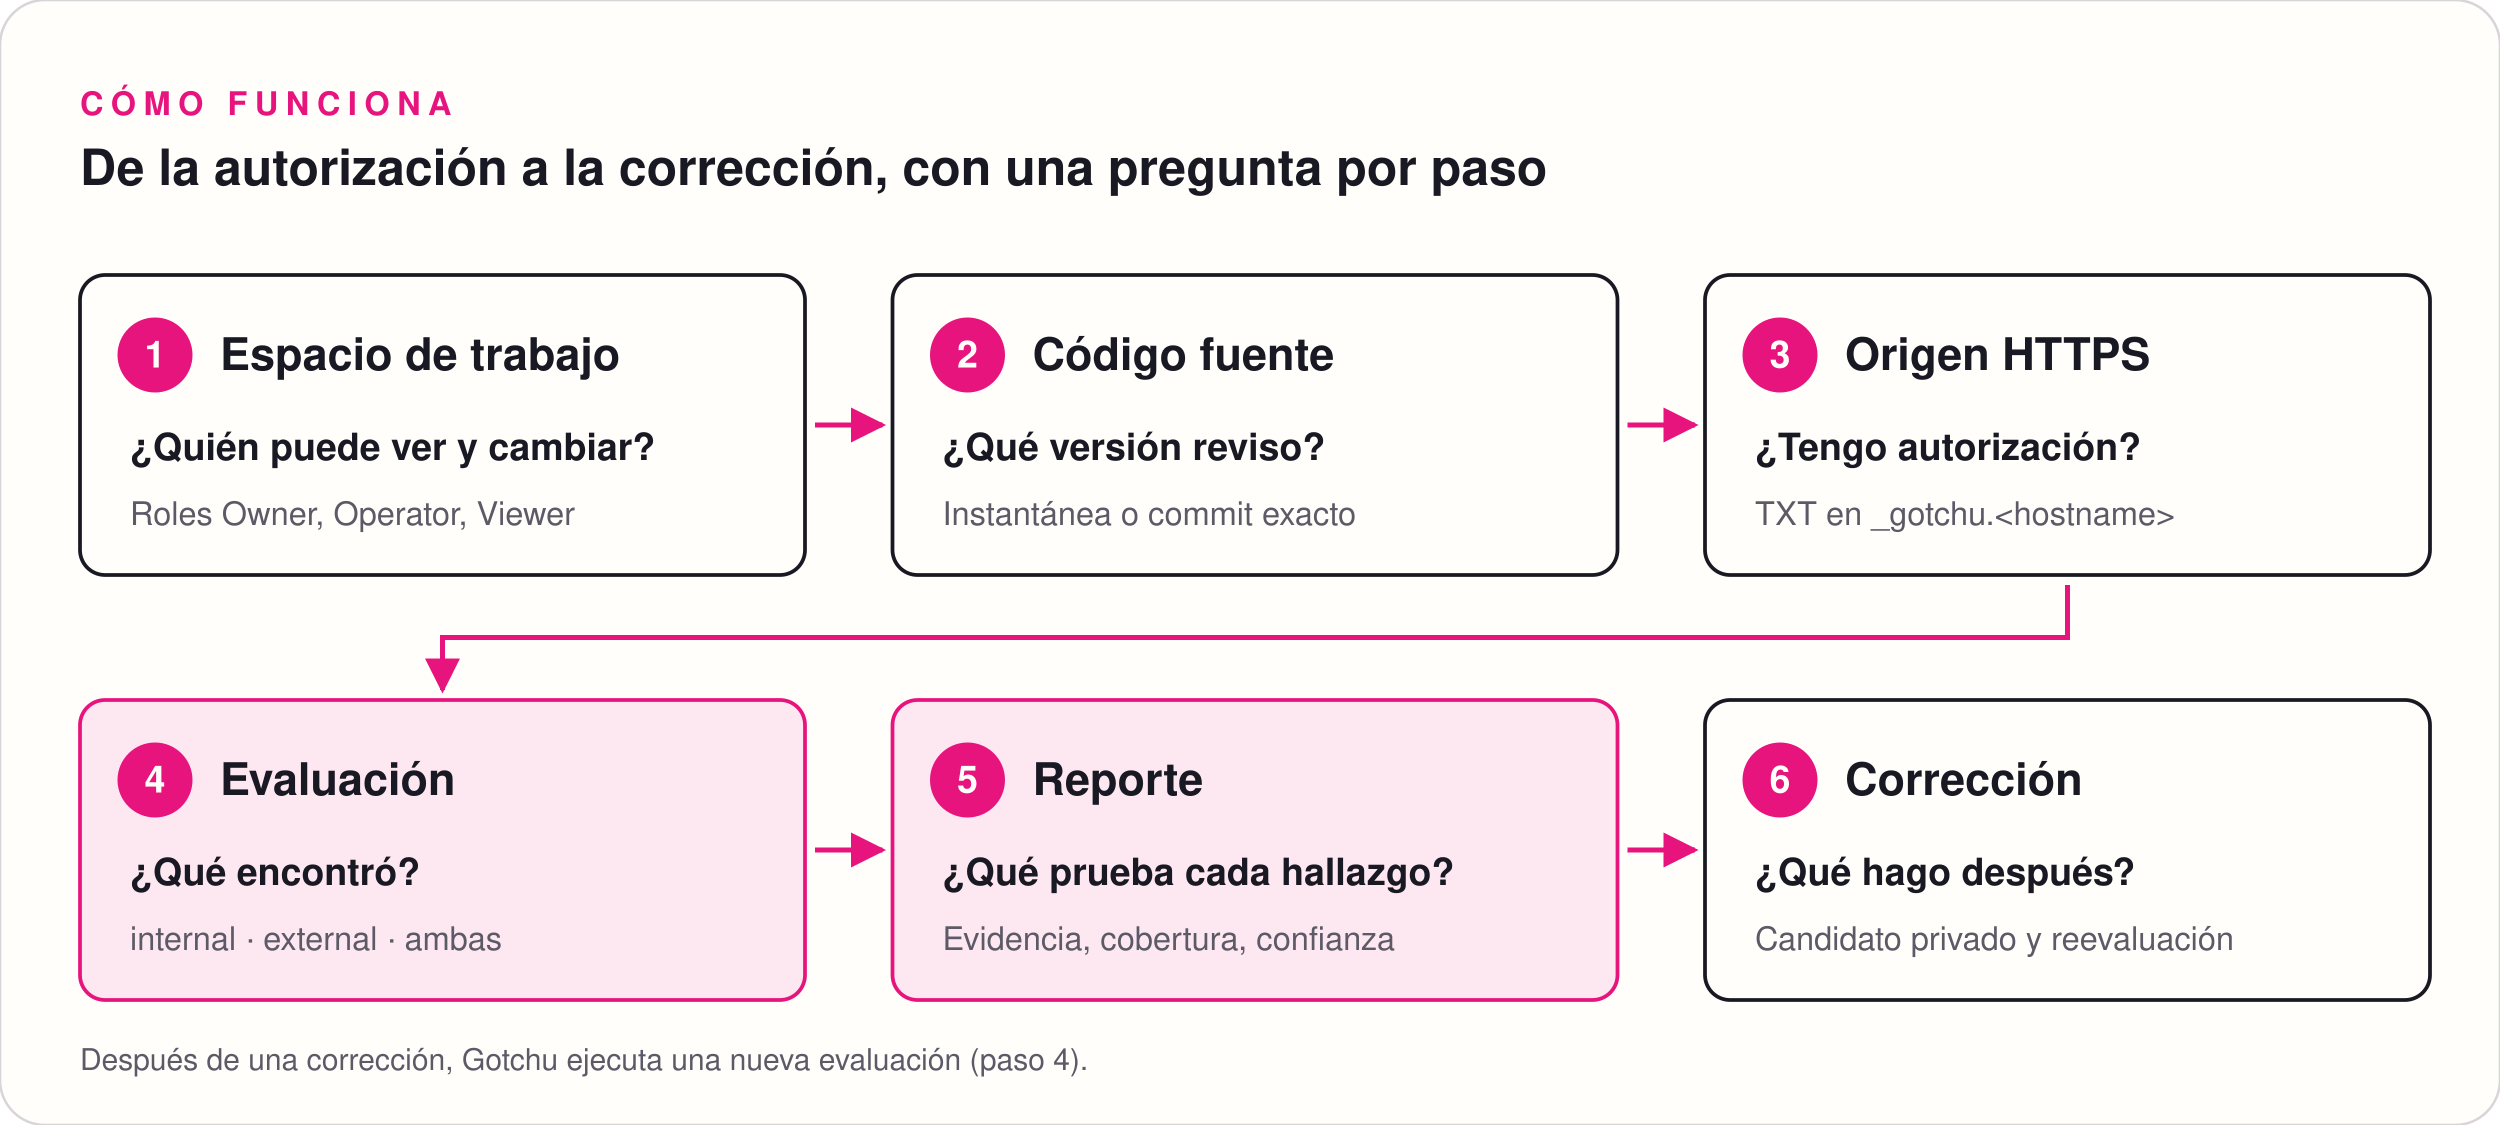
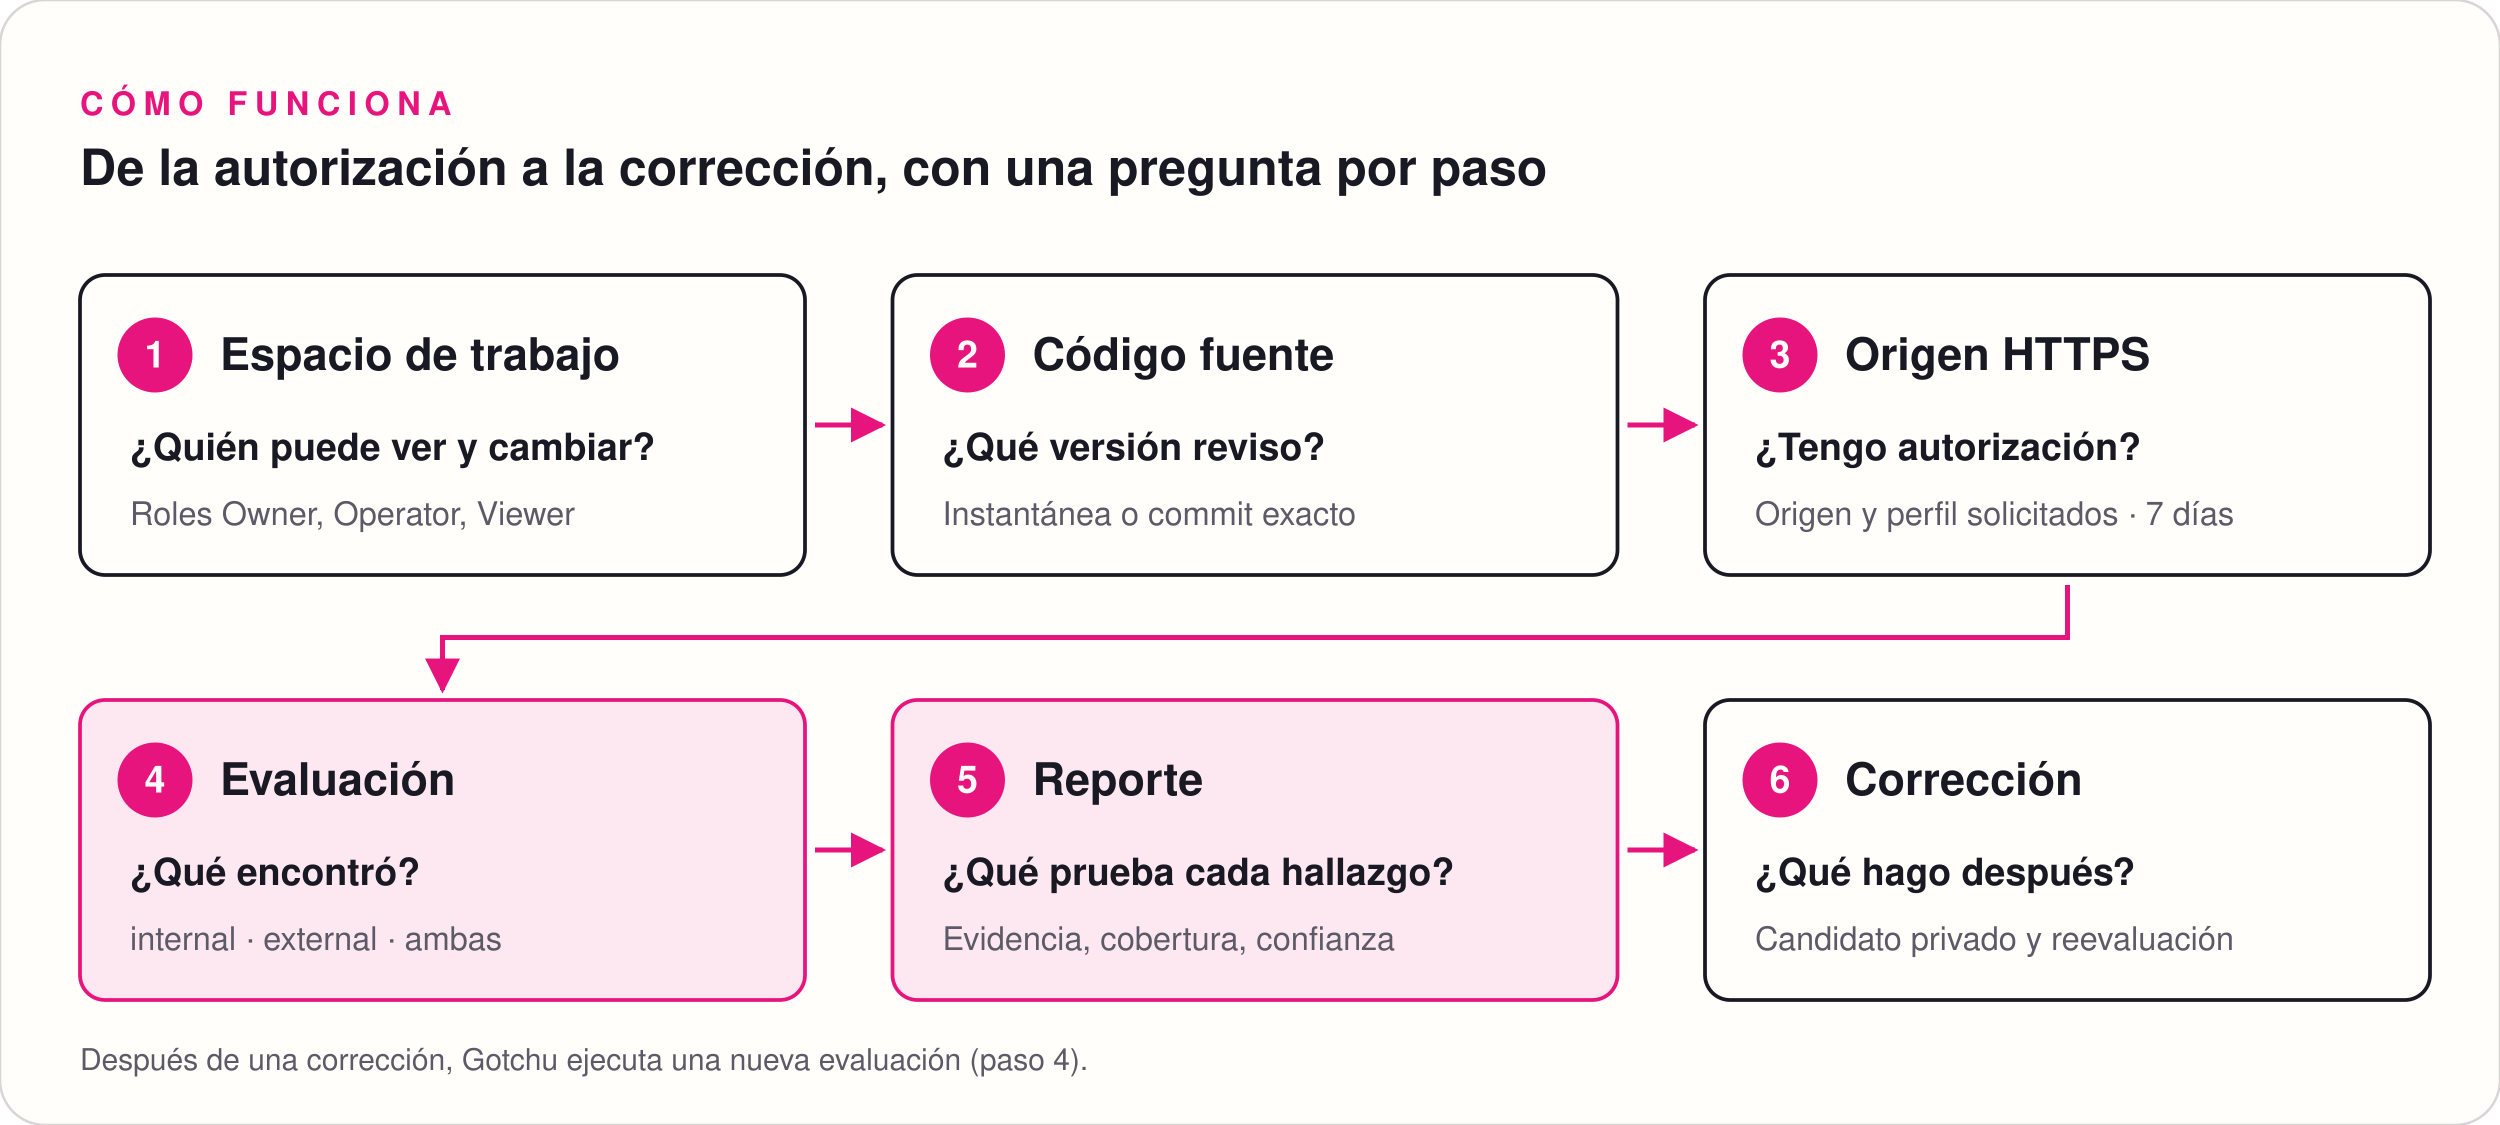
<svg xmlns="http://www.w3.org/2000/svg" width="1000" height="450" viewBox="0 0 1000 450" role="img" aria-label="Flujo de Gotchu en seis pasos">
  <defs>
    <marker id="a" viewBox="0 0 10 10" refX="9" refY="5" markerWidth="7" markerHeight="7" orient="auto">
      <path d="M0 0L10 5L0 10z" fill="#e7147d" />
    </marker>
  </defs>
  <rect width="1000" height="450" rx="18" fill="#fffefa" stroke="#d9d4d8" />
  <text x="32" y="46" font-family="Saira, 'Segoe UI', Helvetica, Arial, sans-serif" font-size="13" font-weight="700" fill="#e7147d" text-anchor="start" letter-spacing="3">CÓMO FUNCIONA</text>
  <text x="32" y="74" font-family="Saira, 'Segoe UI', Helvetica, Arial, sans-serif" font-size="20" font-weight="700" fill="#191923" text-anchor="start" letter-spacing="0">De la autorización a la corrección, con una pregunta por paso</text>
  <rect x="32" y="110" width="290" height="120" rx="10" fill="#fffefa" stroke="#191923" stroke-width="1.5" />
  <circle cx="62" cy="142" r="15" fill="#e7147d" />
  <text x="62" y="147" font-family="Saira, 'Segoe UI', Helvetica, Arial, sans-serif" font-size="15" font-weight="700" fill="#fffefa" text-anchor="middle" letter-spacing="0">1</text>
  <text x="88" y="148" font-family="Saira, 'Segoe UI', Helvetica, Arial, sans-serif" font-size="18" font-weight="700" fill="#191923" text-anchor="start" letter-spacing="0">Espacio de trabajo</text>
  <text x="52" y="184" font-family="Saira, 'Segoe UI', Helvetica, Arial, sans-serif" font-size="15" font-weight="600" fill="#191923" text-anchor="start" letter-spacing="0">¿Quién puede ver y cambiar?</text>
  <text x="52" y="210" font-family="Saira, 'Segoe UI', Helvetica, Arial, sans-serif" font-size="13" font-weight="400" fill="#5b5a66" text-anchor="start" letter-spacing="0">Roles Owner, Operator, Viewer</text>
  <path d="M326 170.0L353 170.0" stroke="#e7147d" stroke-width="2" fill="none" marker-end="url(#a)" />
  <rect x="357" y="110" width="290" height="120" rx="10" fill="#fffefa" stroke="#191923" stroke-width="1.5" />
  <circle cx="387" cy="142" r="15" fill="#e7147d" />
  <text x="387" y="147" font-family="Saira, 'Segoe UI', Helvetica, Arial, sans-serif" font-size="15" font-weight="700" fill="#fffefa" text-anchor="middle" letter-spacing="0">2</text>
  <text x="413" y="148" font-family="Saira, 'Segoe UI', Helvetica, Arial, sans-serif" font-size="18" font-weight="700" fill="#191923" text-anchor="start" letter-spacing="0">Código fuente</text>
  <text x="377" y="184" font-family="Saira, 'Segoe UI', Helvetica, Arial, sans-serif" font-size="15" font-weight="600" fill="#191923" text-anchor="start" letter-spacing="0">¿Qué versión reviso?</text>
  <text x="377" y="210" font-family="Saira, 'Segoe UI', Helvetica, Arial, sans-serif" font-size="13" font-weight="400" fill="#5b5a66" text-anchor="start" letter-spacing="0">Instantánea o commit exacto</text>
  <path d="M651 170.0L678 170.0" stroke="#e7147d" stroke-width="2" fill="none" marker-end="url(#a)" />
  <rect x="682" y="110" width="290" height="120" rx="10" fill="#fffefa" stroke="#191923" stroke-width="1.5" />
  <circle cx="712" cy="142" r="15" fill="#e7147d" />
  <text x="712" y="147" font-family="Saira, 'Segoe UI', Helvetica, Arial, sans-serif" font-size="15" font-weight="700" fill="#fffefa" text-anchor="middle" letter-spacing="0">3</text>
  <text x="738" y="148" font-family="Saira, 'Segoe UI', Helvetica, Arial, sans-serif" font-size="18" font-weight="700" fill="#191923" text-anchor="start" letter-spacing="0">Origen HTTPS</text>
  <text x="702" y="184" font-family="Saira, 'Segoe UI', Helvetica, Arial, sans-serif" font-size="15" font-weight="600" fill="#191923" text-anchor="start" letter-spacing="0">¿Tengo autorización?</text>
-   <text x="702" y="210" font-family="Saira, 'Segoe UI', Helvetica, Arial, sans-serif" font-size="13" font-weight="400" fill="#5b5a66" text-anchor="start" letter-spacing="0">TXT en _gotchu.&lt;hostname&gt;</text>
+   <text x="702" y="210" font-family="Saira, 'Segoe UI', Helvetica, Arial, sans-serif" font-size="13" font-weight="400" fill="#5b5a66" text-anchor="start" letter-spacing="0">Origen y perfil solicitados · 7 días</text>
  <rect x="32" y="280" width="290" height="120" rx="10" fill="#fde7f1" stroke="#e7147d" stroke-width="1.5" />
  <circle cx="62" cy="312" r="15" fill="#e7147d" />
  <text x="62" y="317" font-family="Saira, 'Segoe UI', Helvetica, Arial, sans-serif" font-size="15" font-weight="700" fill="#fffefa" text-anchor="middle" letter-spacing="0">4</text>
  <text x="88" y="318" font-family="Saira, 'Segoe UI', Helvetica, Arial, sans-serif" font-size="18" font-weight="700" fill="#191923" text-anchor="start" letter-spacing="0">Evaluación</text>
  <text x="52" y="354" font-family="Saira, 'Segoe UI', Helvetica, Arial, sans-serif" font-size="15" font-weight="600" fill="#191923" text-anchor="start" letter-spacing="0">¿Qué encontró?</text>
  <text x="52" y="380" font-family="Saira, 'Segoe UI', Helvetica, Arial, sans-serif" font-size="13" font-weight="400" fill="#5b5a66" text-anchor="start" letter-spacing="0">internal · external · ambas</text>
  <path d="M326 340.0L353 340.0" stroke="#e7147d" stroke-width="2" fill="none" marker-end="url(#a)" />
  <rect x="357" y="280" width="290" height="120" rx="10" fill="#fde7f1" stroke="#e7147d" stroke-width="1.5" />
  <circle cx="387" cy="312" r="15" fill="#e7147d" />
  <text x="387" y="317" font-family="Saira, 'Segoe UI', Helvetica, Arial, sans-serif" font-size="15" font-weight="700" fill="#fffefa" text-anchor="middle" letter-spacing="0">5</text>
  <text x="413" y="318" font-family="Saira, 'Segoe UI', Helvetica, Arial, sans-serif" font-size="18" font-weight="700" fill="#191923" text-anchor="start" letter-spacing="0">Reporte</text>
  <text x="377" y="354" font-family="Saira, 'Segoe UI', Helvetica, Arial, sans-serif" font-size="15" font-weight="600" fill="#191923" text-anchor="start" letter-spacing="0">¿Qué prueba cada hallazgo?</text>
  <text x="377" y="380" font-family="Saira, 'Segoe UI', Helvetica, Arial, sans-serif" font-size="13" font-weight="400" fill="#5b5a66" text-anchor="start" letter-spacing="0">Evidencia, cobertura, confianza</text>
  <path d="M651 340.0L678 340.0" stroke="#e7147d" stroke-width="2" fill="none" marker-end="url(#a)" />
  <rect x="682" y="280" width="290" height="120" rx="10" fill="#fffefa" stroke="#191923" stroke-width="1.5" />
  <circle cx="712" cy="312" r="15" fill="#e7147d" />
  <text x="712" y="317" font-family="Saira, 'Segoe UI', Helvetica, Arial, sans-serif" font-size="15" font-weight="700" fill="#fffefa" text-anchor="middle" letter-spacing="0">6</text>
  <text x="738" y="318" font-family="Saira, 'Segoe UI', Helvetica, Arial, sans-serif" font-size="18" font-weight="700" fill="#191923" text-anchor="start" letter-spacing="0">Corrección</text>
  <text x="702" y="354" font-family="Saira, 'Segoe UI', Helvetica, Arial, sans-serif" font-size="15" font-weight="600" fill="#191923" text-anchor="start" letter-spacing="0">¿Qué hago después?</text>
  <text x="702" y="380" font-family="Saira, 'Segoe UI', Helvetica, Arial, sans-serif" font-size="13" font-weight="400" fill="#5b5a66" text-anchor="start" letter-spacing="0">Candidato privado y reevaluación</text>
  <path d="M827.0 234V255.0H177.0V276" stroke="#e7147d" stroke-width="2" fill="none" marker-end="url(#a)" />
  <text x="32" y="428" font-family="Saira, 'Segoe UI', Helvetica, Arial, sans-serif" font-size="12" font-weight="400" fill="#5b5a66" text-anchor="start" letter-spacing="0">Después de una corrección, Gotchu ejecuta una nueva evaluación (paso 4).</text>
</svg>
